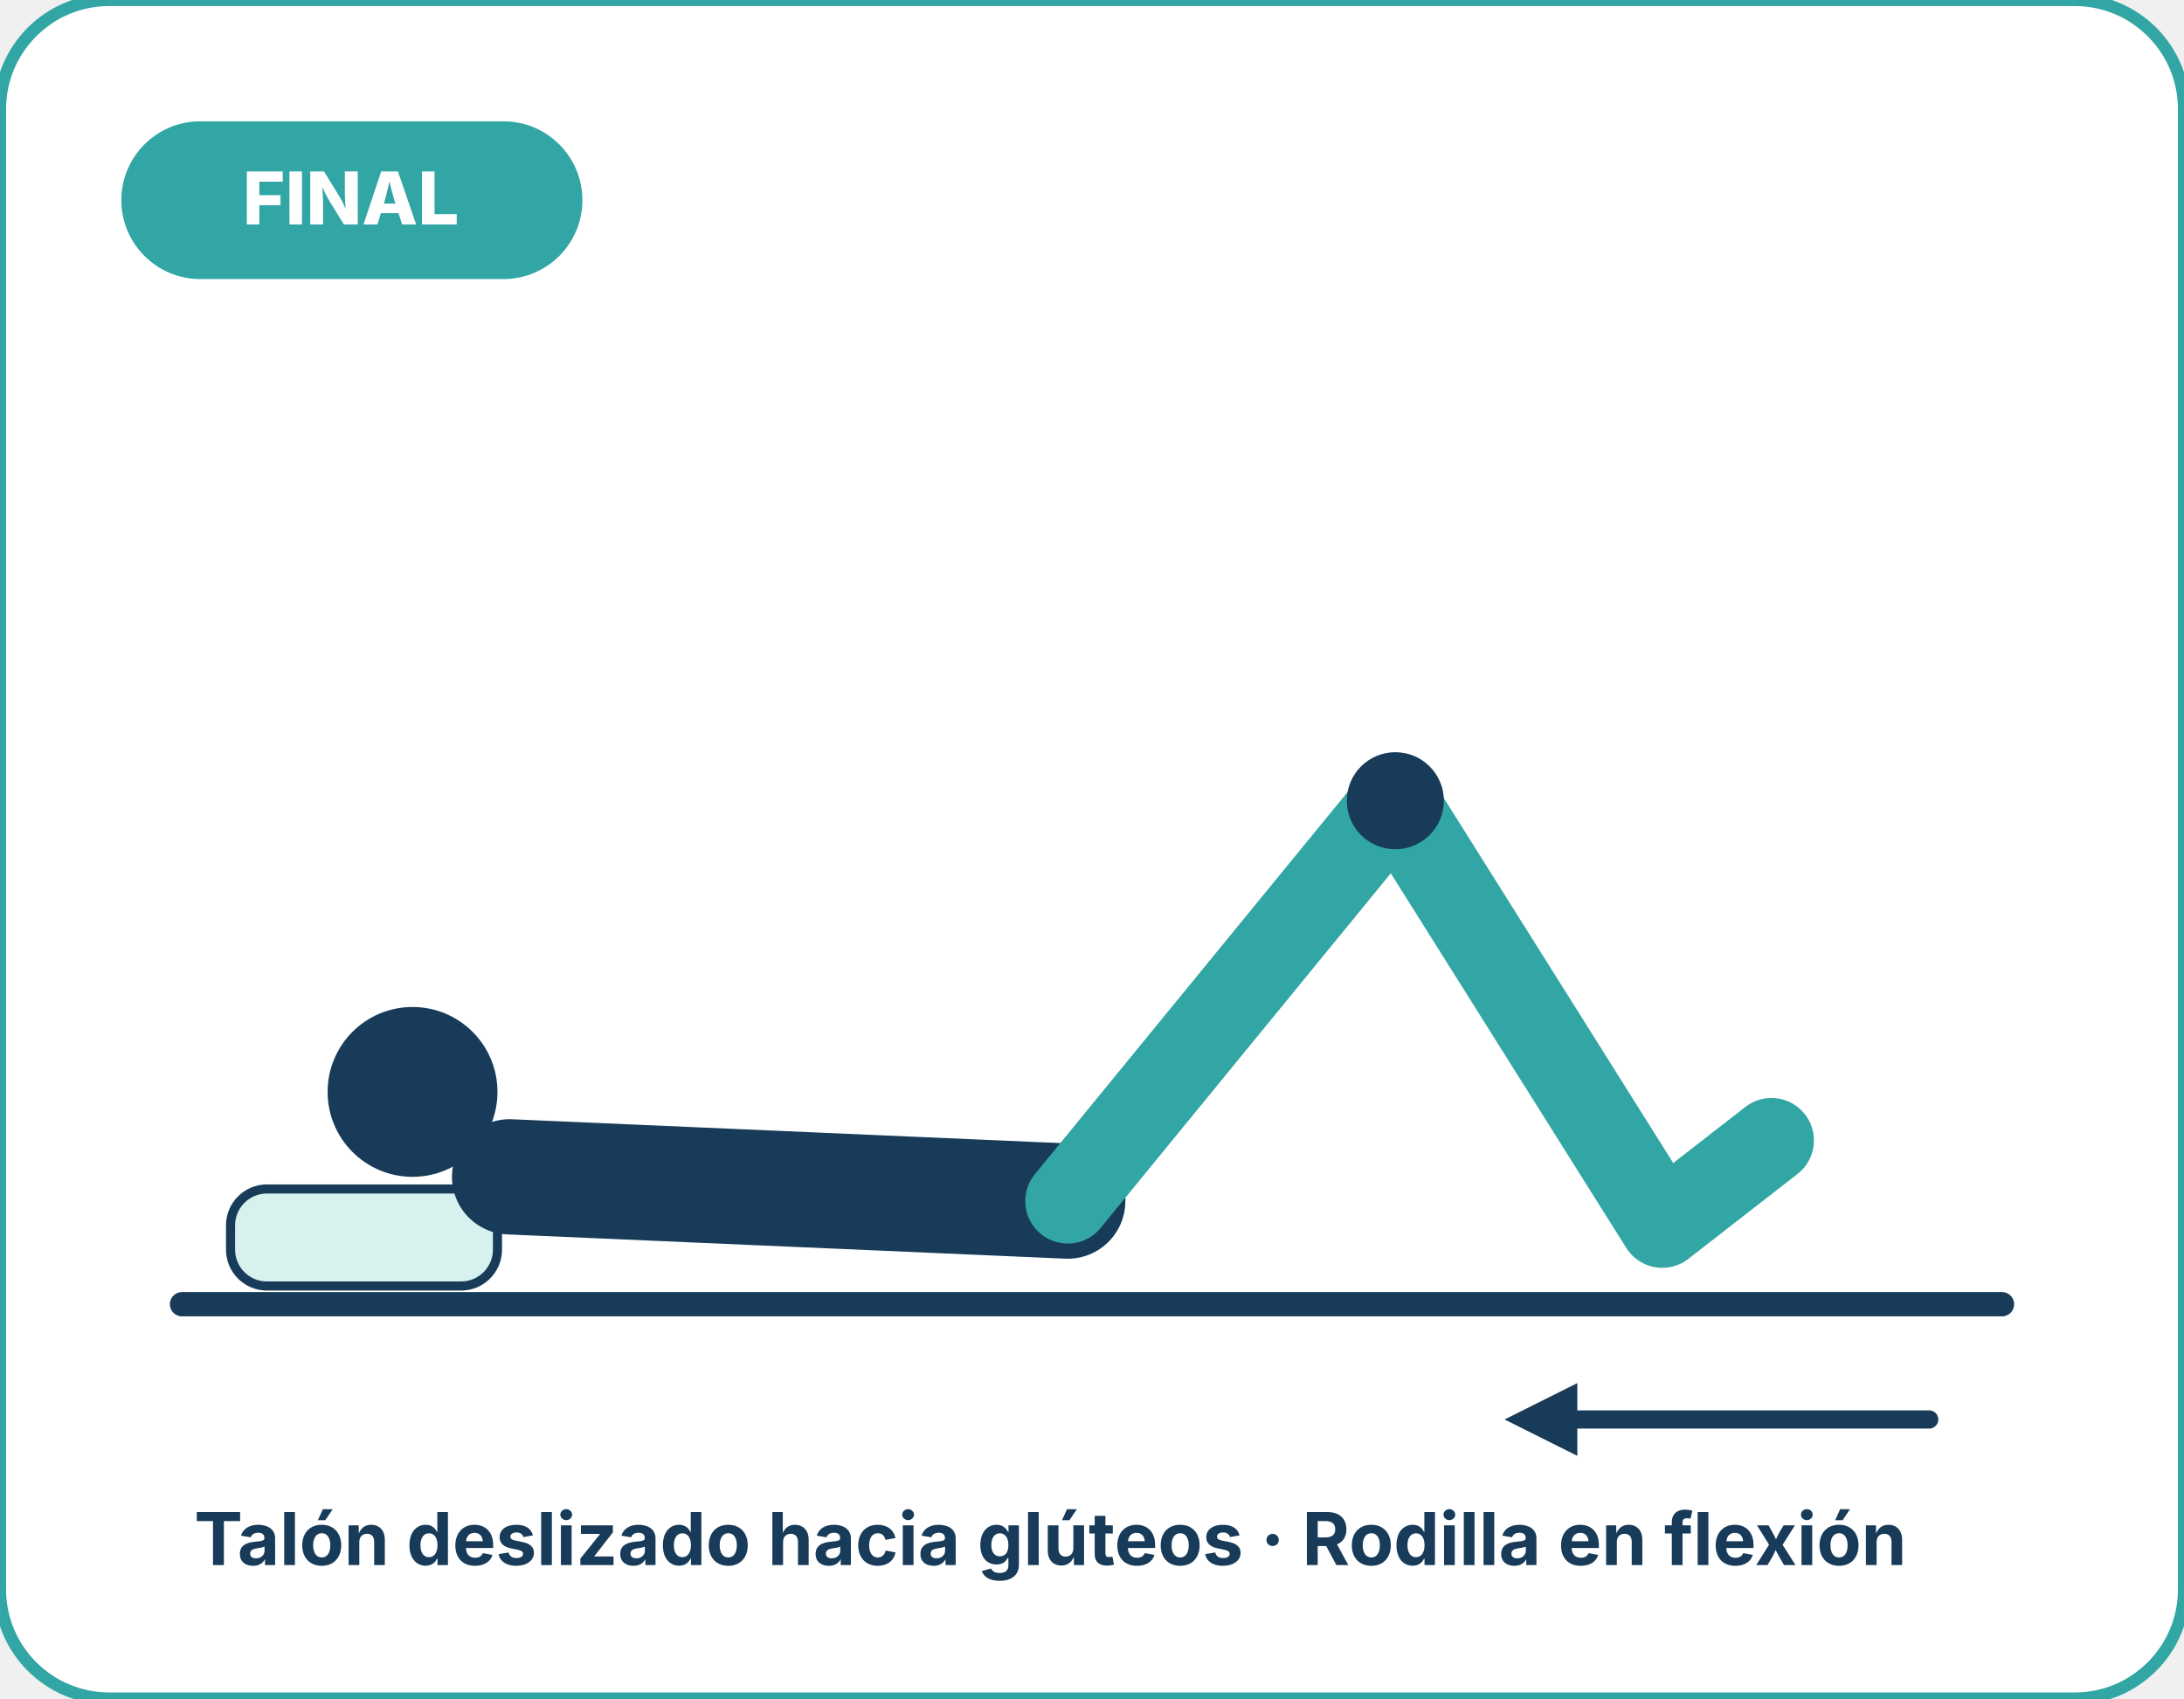
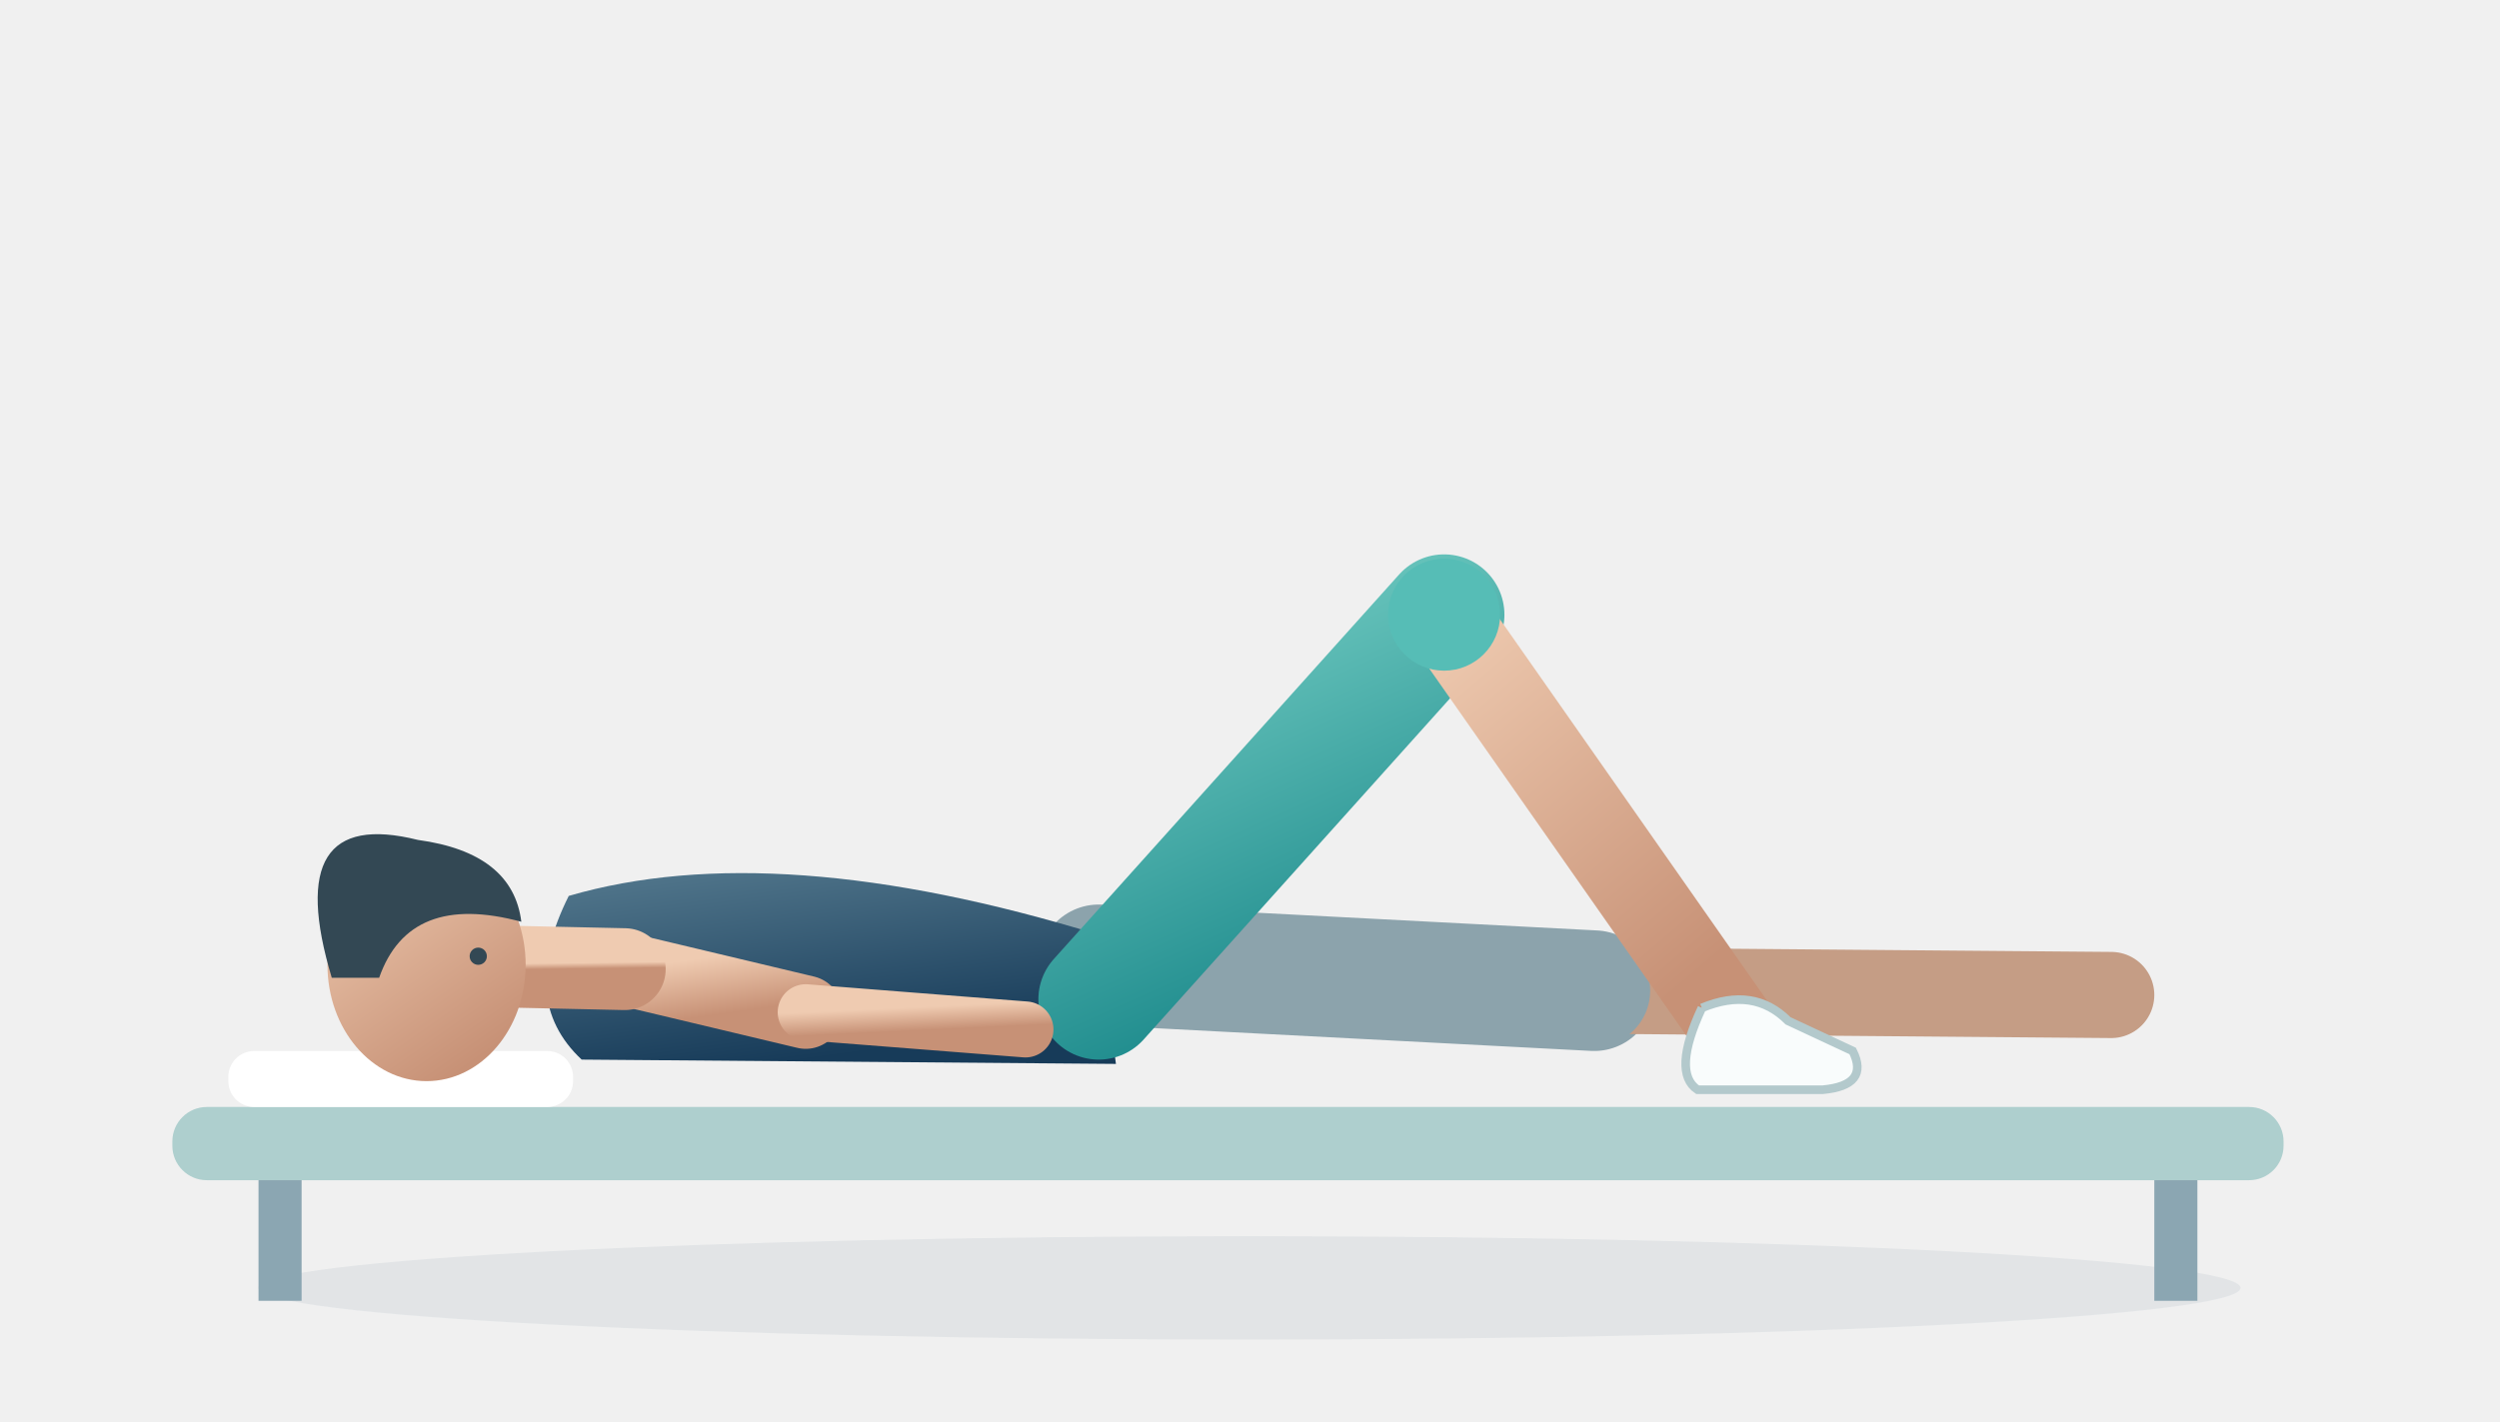
- <svg xmlns="http://www.w3.org/2000/svg" viewBox="0 0 360 280" fill="none" role="img" aria-label="Deslizamiento del talón - Posición Final: rodilla flexionada gradualmente con talón apoyado">
-   <rect width="360" height="280" rx="18" fill="#FFFFFF" stroke="#32A6A4" stroke-width="2" />
-   <rect x="20" y="20" width="76" height="26" rx="13" fill="#32A6A4" />
-   <text x="40" y="37" fill="#FFFFFF" font-family="Inter, sans-serif" font-size="12" font-weight="800">FINAL</text>
-   <line x1="30" y1="215" x2="330" y2="215" stroke="#173B59" stroke-width="4" stroke-linecap="round" />
-   <rect x="38" y="196" width="44" height="16" rx="6" fill="#D6F1EE" stroke="#173B59" stroke-width="1.5" />
-   <circle cx="68" cy="180" r="14" fill="#173B59" />
-   <path d="M84 194 L176 198" stroke="#173B59" stroke-width="19" stroke-linecap="round" />
-   <path d="M176 198 L230 132 L274 202 L292 188" stroke="#32A6A4" stroke-width="14" stroke-linecap="round" stroke-linejoin="round" />
-   <circle cx="230" cy="132" r="8" fill="#173B59" />
-   <path d="M318 234 L256 234" stroke="#173B59" stroke-width="3" stroke-linecap="round" />
-   <polygon points="248,234 260,228 260,240" fill="#173B59" />
-   <text x="32" y="258" fill="#173B59" font-family="Inter, sans-serif" font-size="12" font-weight="700">Talón deslizado hacia glúteos · Rodilla en flexión</text>
+ <svg xmlns="http://www.w3.org/2000/svg" viewBox="0 0 580 330">
+   <defs>
+     <linearGradient id="skin" x2="0.6" y2="1">
+       <stop stop-color="#efcbb1" />
+       <stop offset="1" stop-color="#c79176" />
+     </linearGradient>
+     <linearGradient id="shirt" x2="0.4" y2="1">
+       <stop stop-color="#54798e" />
+       <stop offset="1" stop-color="#173b59" />
+     </linearGradient>
+     <linearGradient id="pants" x2="0.4" y2="1">
+       <stop stop-color="#75cec4" />
+       <stop offset="1" stop-color="#238f90" />
+     </linearGradient>
+   </defs>
+   <ellipse cx="290" cy="299" rx="230" ry="12" fill="#173b59" opacity=".07" />
+   <rect x="40" y="257" width="490" height="17" rx="8" fill="#aecfce" />
+   <path d="M65 274v28 M505 274v28" stroke="#8ba6b2" stroke-width="10" />
+   <rect x="53" y="244" width="80" height="13" rx="6" fill="white" />
+   <path d="M255,224 L370,230" fill="none" stroke="#8ca3ac" stroke-width="28" stroke-linecap="round" />
+   <path d="M370,230 L490,231" fill="none" stroke="#c59d85" stroke-width="20" stroke-linecap="round" />
+   <circle cx="370" cy="230" r="13" fill="#8ca3ac" />
+   <path d="M132 208 Q180 194 255 217 L259 247 L135 246 Q120 232 132 208" fill="url(#shirt)" />
+   <path d="M255,232 L335.165,142.706" fill="none" stroke="url(#pants)" stroke-width="28" stroke-linecap="round" />
+   <path d="M335.165,142.706 L404,241" fill="none" stroke="url(#skin)" stroke-width="20" stroke-linecap="round" />
+   <circle cx="335.165" cy="142.706" r="13" fill="#56bdb6" />
+   <path d="M395 234 q12 -5 20 3 l15 7 q4 8 -7 9 h-29 q-6 -4 1 -19" fill="#f9fcfc" stroke="#b3c9cc" stroke-width="2" />
+   <path d="M145,225 L187,235" fill="none" stroke="url(#skin)" stroke-width="17" stroke-linecap="round" />
+   <path d="M187,235 L238,239" fill="none" stroke="url(#skin)" stroke-width="13" stroke-linecap="round" />
+   <path d="M145,225 L99,224" fill="none" stroke="url(#skin)" stroke-width="19" stroke-linecap="round" />
+   <ellipse cx="99" cy="224" rx="23" ry="27" fill="url(#skin)" />
+   <path d="M77 227 q-12 -40 20 -32 q22 3 24 19 q-26 -7 -33 13Z" fill="#334854" />
+   <circle cx="111" cy="222" r="2" fill="#334854" />
</svg>
